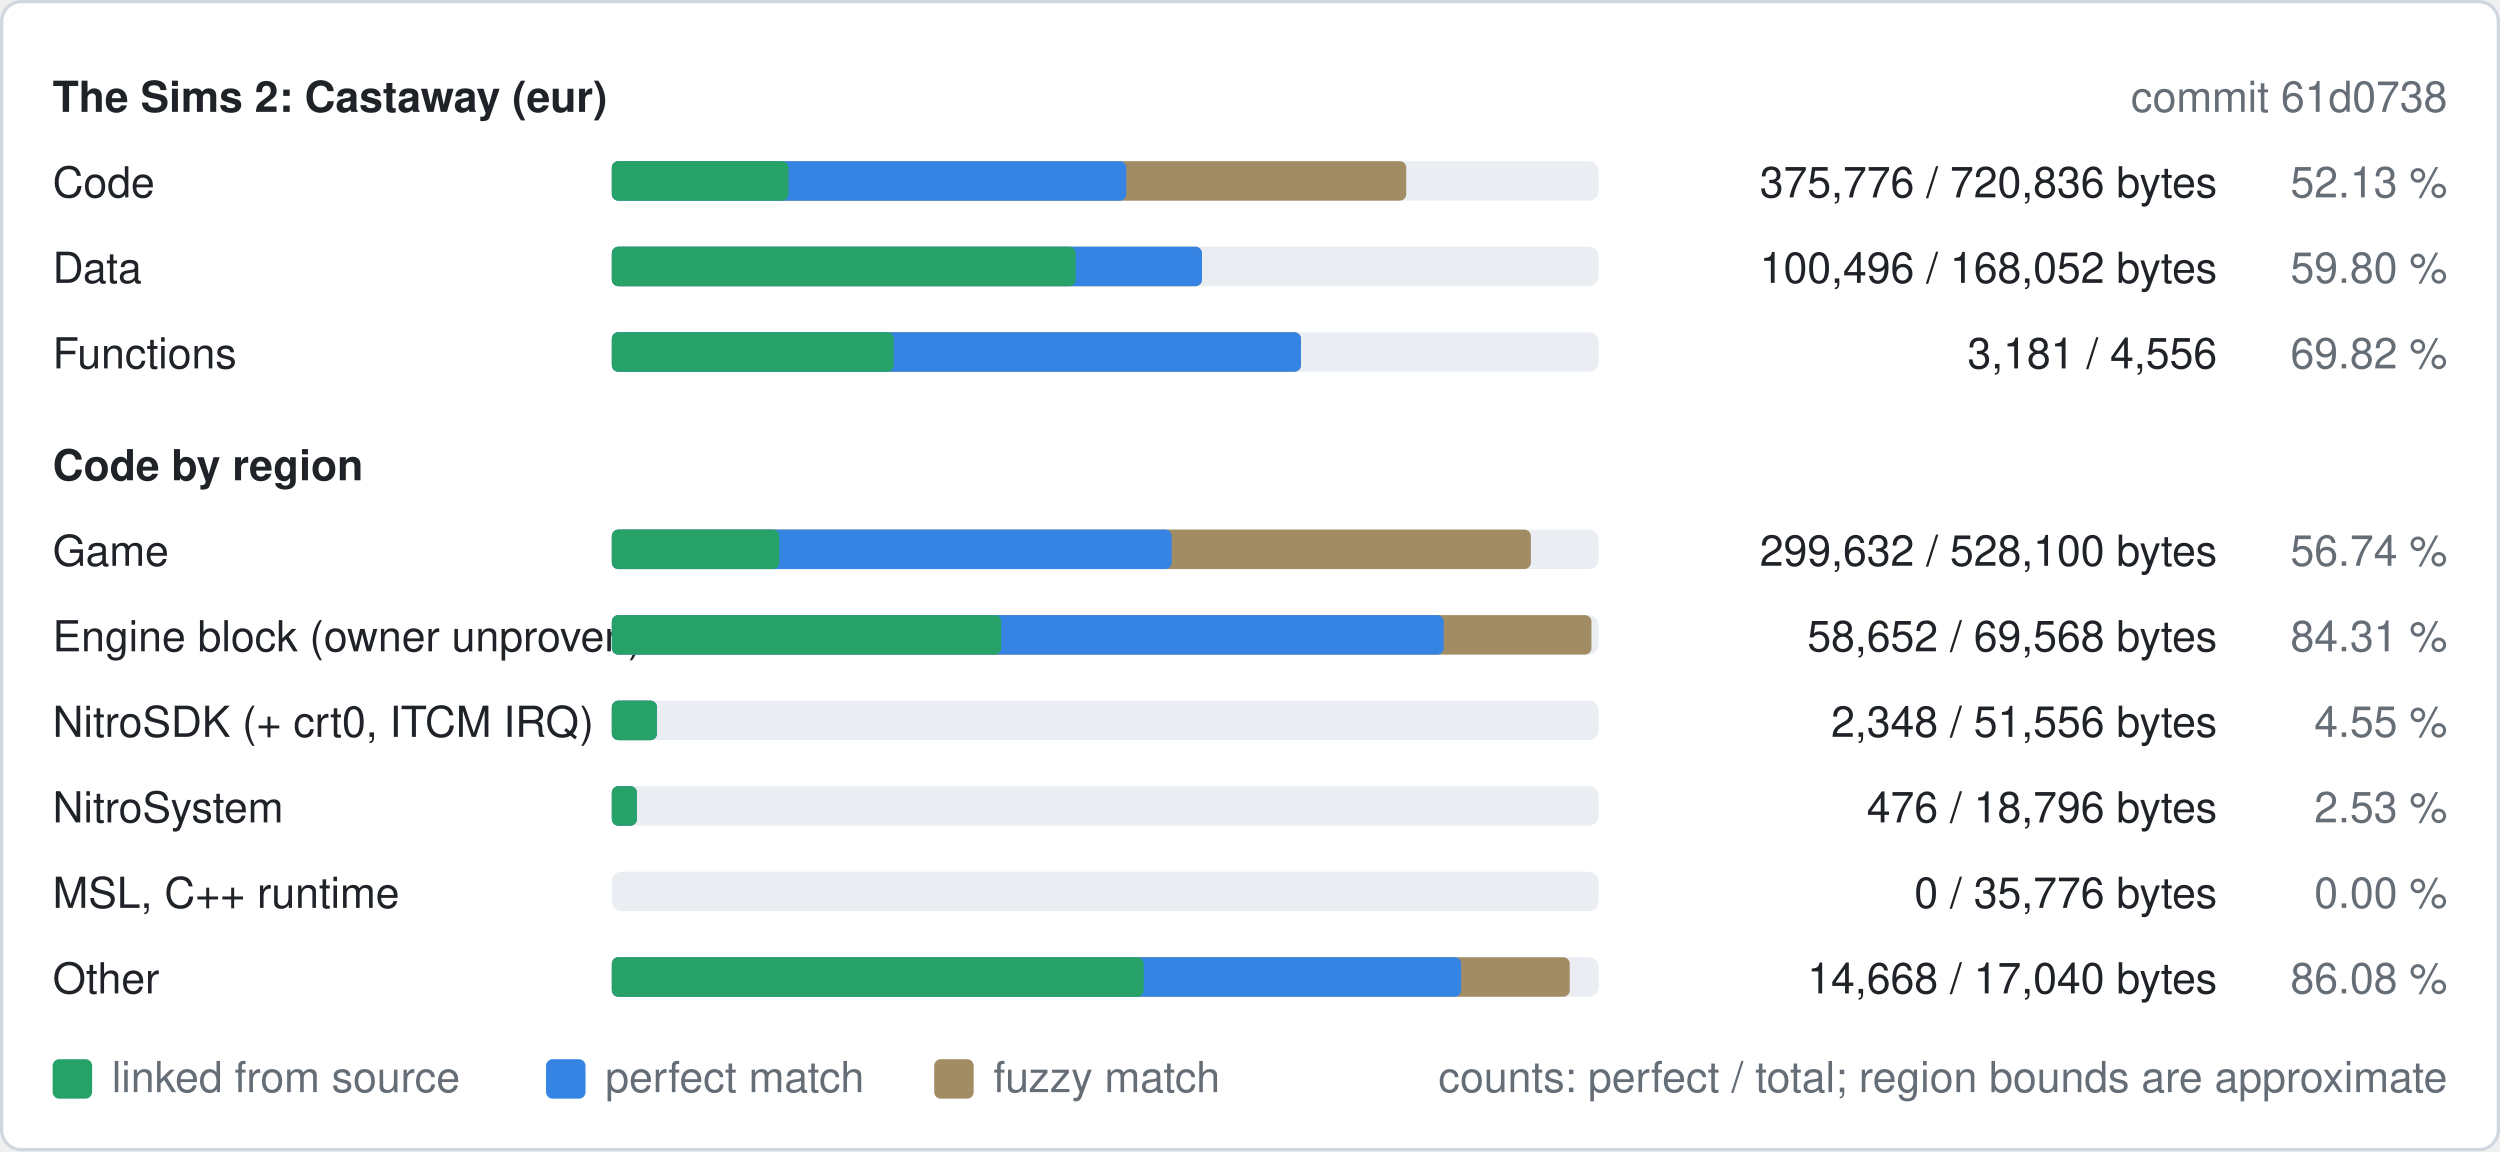
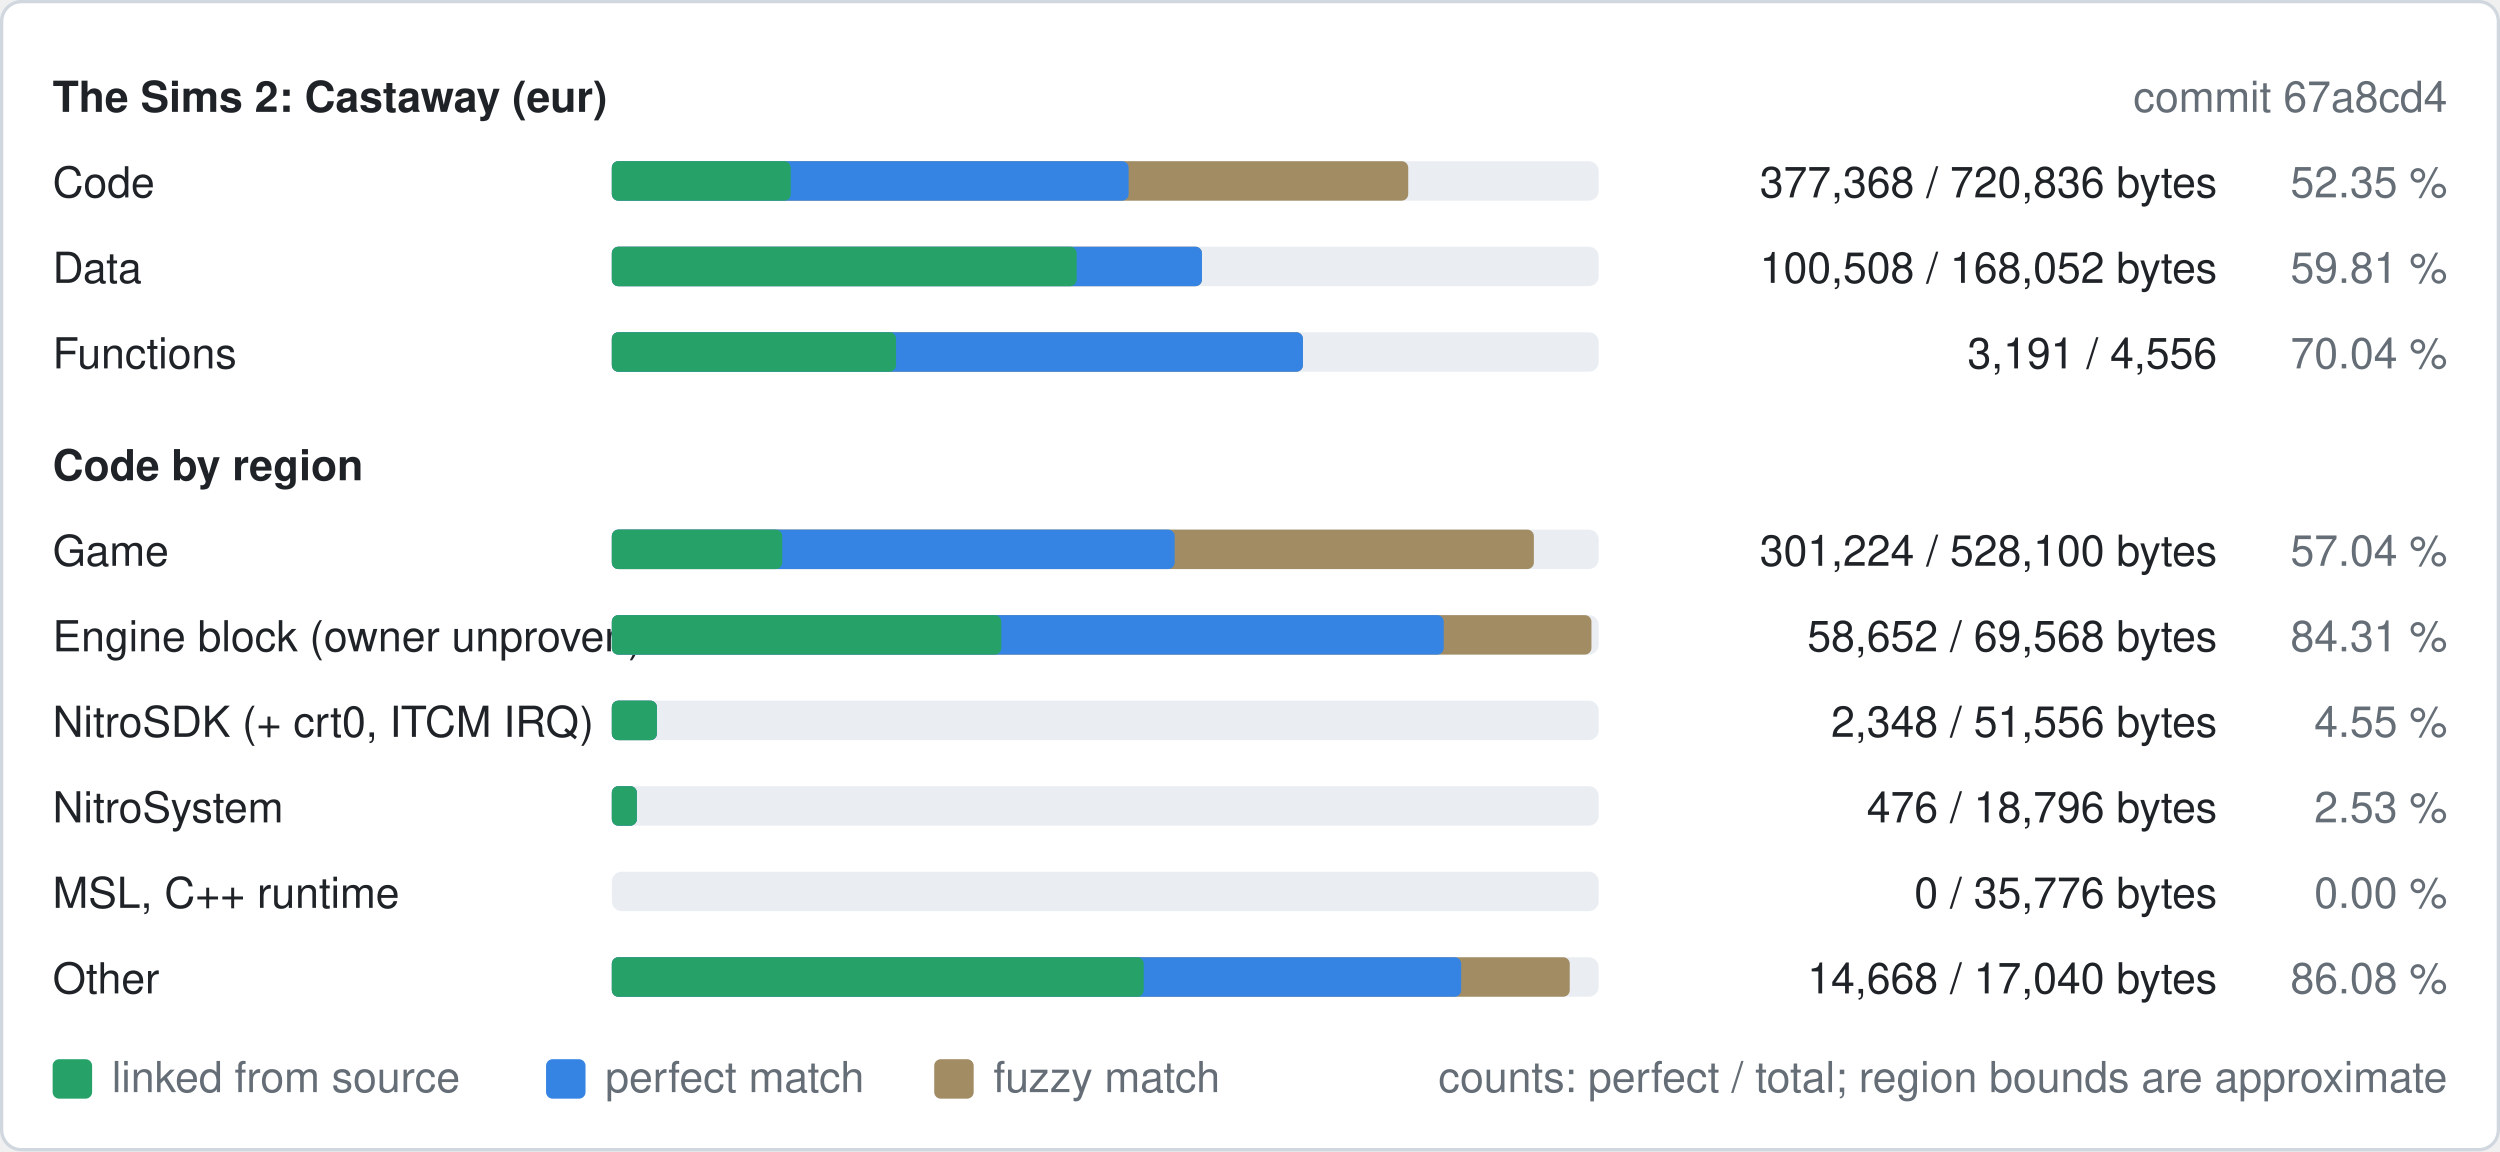
<svg xmlns="http://www.w3.org/2000/svg" width="760" height="350" viewBox="0 0 760 350" role="img" aria-label="Decompilation progress of eur">
  <style>
text{font-family:-apple-system,BlinkMacSystemFont,"Segoe UI",Helvetica,Arial,sans-serif;font-size:13px}
.b{font-weight:600}
.bg{fill:#ffffff;stroke:#d0d7de}.t{fill:#1f2328}.m{fill:#656d76}.track{fill:#eaeef2}.fuzzy{fill:#a28c64}.perfect{fill:#3584e4}.linked{fill:#26a269}
@media (prefers-color-scheme: dark){.bg{fill:#0d1117;stroke:#30363d}.t{fill:#e6edf3}.m{fill:#8d96a0}.track{fill:#21262d}.fuzzy{fill:#a28c64}.perfect{fill:#3584e4}.linked{fill:#2ec27e}}
</style>
  <rect class="bg" x="0.5" y="0.5" width="759" height="349" rx="6" />
  <text class="t b" x="16" y="34">The Sims 2: Castaway (eur)</text>
-   <text class="m" x="744" y="34" text-anchor="end">commit 61d0738</text>
+   <text class="m" x="744" y="34" text-anchor="end">commit 67a8cd4</text>
  <text class="t" x="16" y="60">Code</text>
  <rect class="track" x="186" y="49" width="300" height="12" rx="3" />
-   <rect class="fuzzy" x="186" y="49" width="241.5" height="12" rx="2" />
-   <rect class="perfect" x="186" y="49" width="156.4" height="12" rx="2" />
-   <rect class="linked" x="186" y="49" width="53.7" height="12" rx="2" />
-   <text class="t" x="674" y="60" text-anchor="end">375,776 / 720,836 bytes</text>
-   <text class="m" x="744" y="60" text-anchor="end">52.13 %</text>
+   <rect class="fuzzy" x="186" y="49" width="242.1" height="12" rx="2" />
+   <rect class="perfect" x="186" y="49" width="157.1" height="12" rx="2" />
+   <rect class="linked" x="186" y="49" width="54.4" height="12" rx="2" />
+   <text class="t" x="674" y="60" text-anchor="end">377,368 / 720,836 bytes</text>
+   <text class="m" x="744" y="60" text-anchor="end">52.35 %</text>
  <text class="t" x="16" y="86">Data</text>
  <rect class="track" x="186" y="75" width="300" height="12" rx="3" />
  <rect class="fuzzy" x="186" y="75" width="179.4" height="12" rx="2" />
  <rect class="perfect" x="186" y="75" width="179.4" height="12" rx="2" />
-   <rect class="linked" x="186" y="75" width="141.0" height="12" rx="2" />
-   <text class="t" x="674" y="86" text-anchor="end">100,496 / 168,052 bytes</text>
-   <text class="m" x="744" y="86" text-anchor="end">59.80 %</text>
+   <rect class="linked" x="186" y="75" width="141.3" height="12" rx="2" />
+   <text class="t" x="674" y="86" text-anchor="end">100,508 / 168,052 bytes</text>
+   <text class="m" x="744" y="86" text-anchor="end">59.81 %</text>
  <text class="t" x="16" y="112">Functions</text>
  <rect class="track" x="186" y="101" width="300" height="12" rx="3" />
-   <rect class="fuzzy" x="186" y="101" width="209.5" height="12" rx="2" />
-   <rect class="perfect" x="186" y="101" width="209.5" height="12" rx="2" />
-   <rect class="linked" x="186" y="101" width="85.7" height="12" rx="2" />
-   <text class="t" x="674" y="112" text-anchor="end">3,181 / 4,556</text>
-   <text class="m" x="744" y="112" text-anchor="end">69.82 %</text>
+   <rect class="fuzzy" x="186" y="101" width="210.1" height="12" rx="2" />
+   <rect class="perfect" x="186" y="101" width="210.1" height="12" rx="2" />
+   <rect class="linked" x="186" y="101" width="86.4" height="12" rx="2" />
+   <text class="t" x="674" y="112" text-anchor="end">3,191 / 4,556</text>
+   <text class="m" x="744" y="112" text-anchor="end">70.04 %</text>
  <text class="t b" x="16" y="146">Code by region</text>
  <text class="t" x="16" y="172">Game</text>
  <rect class="track" x="186" y="161" width="300" height="12" rx="3" />
-   <rect class="fuzzy" x="186" y="161" width="279.4" height="12" rx="2" />
-   <rect class="perfect" x="186" y="161" width="170.2" height="12" rx="2" />
-   <rect class="linked" x="186" y="161" width="50.9" height="12" rx="2" />
-   <text class="t" x="674" y="172" text-anchor="end">299,632 / 528,100 bytes</text>
-   <text class="m" x="744" y="172" text-anchor="end">56.74 %</text>
+   <rect class="fuzzy" x="186" y="161" width="280.3" height="12" rx="2" />
+   <rect class="perfect" x="186" y="161" width="171.1" height="12" rx="2" />
+   <rect class="linked" x="186" y="161" width="51.8" height="12" rx="2" />
+   <text class="t" x="674" y="172" text-anchor="end">301,224 / 528,100 bytes</text>
+   <text class="m" x="744" y="172" text-anchor="end">57.04 %</text>
  <text class="t" x="16" y="198">Engine block (owner unproven)</text>
  <rect class="track" x="186" y="187" width="300" height="12" rx="3" />
  <rect class="fuzzy" x="186" y="187" width="297.8" height="12" rx="2" />
  <rect class="perfect" x="186" y="187" width="252.9" height="12" rx="2" />
  <rect class="linked" x="186" y="187" width="118.4" height="12" rx="2" />
  <text class="t" x="674" y="198" text-anchor="end">58,652 / 69,568 bytes</text>
  <text class="m" x="744" y="198" text-anchor="end">84.31 %</text>
  <text class="t" x="16" y="224">NitroSDK (+ crt0, ITCM IRQ)</text>
  <rect class="track" x="186" y="213" width="300" height="12" rx="3" />
  <rect class="fuzzy" x="186" y="213" width="13.7" height="12" rx="2" />
  <rect class="perfect" x="186" y="213" width="13.7" height="12" rx="2" />
  <rect class="linked" x="186" y="213" width="13.7" height="12" rx="2" />
  <text class="t" x="674" y="224" text-anchor="end">2,348 / 51,556 bytes</text>
  <text class="m" x="744" y="224" text-anchor="end">4.55 %</text>
  <text class="t" x="16" y="250">NitroSystem</text>
  <rect class="track" x="186" y="239" width="300" height="12" rx="3" />
  <rect class="fuzzy" x="186" y="239" width="7.6" height="12" rx="2" />
  <rect class="perfect" x="186" y="239" width="7.6" height="12" rx="2" />
  <rect class="linked" x="186" y="239" width="7.6" height="12" rx="2" />
  <text class="t" x="674" y="250" text-anchor="end">476 / 18,796 bytes</text>
  <text class="m" x="744" y="250" text-anchor="end">2.53 %</text>
  <text class="t" x="16" y="276">MSL, C++ runtime</text>
  <rect class="track" x="186" y="265" width="300" height="12" rx="3" />
  <text class="t" x="674" y="276" text-anchor="end">0 / 35,776 bytes</text>
  <text class="m" x="744" y="276" text-anchor="end">0.00 %</text>
  <text class="t" x="16" y="302">Other</text>
  <rect class="track" x="186" y="291" width="300" height="12" rx="3" />
  <rect class="fuzzy" x="186" y="291" width="291.2" height="12" rx="2" />
  <rect class="perfect" x="186" y="291" width="258.2" height="12" rx="2" />
  <rect class="linked" x="186" y="291" width="161.7" height="12" rx="2" />
  <text class="t" x="674" y="302" text-anchor="end">14,668 / 17,040 bytes</text>
  <text class="m" x="744" y="302" text-anchor="end">86.08 %</text>
  <rect class="linked" x="16" y="322" width="12" height="12" rx="2" />
  <text class="m" x="34" y="332">linked from source</text>
  <rect class="perfect" x="166" y="322" width="12" height="12" rx="2" />
  <text class="m" x="184" y="332">perfect match</text>
  <rect class="fuzzy" x="284" y="322" width="12" height="12" rx="2" />
  <text class="m" x="302" y="332">fuzzy match</text>
  <text class="m" x="744" y="332" text-anchor="end">counts: perfect / total; region bounds are approximate</text>
</svg>
